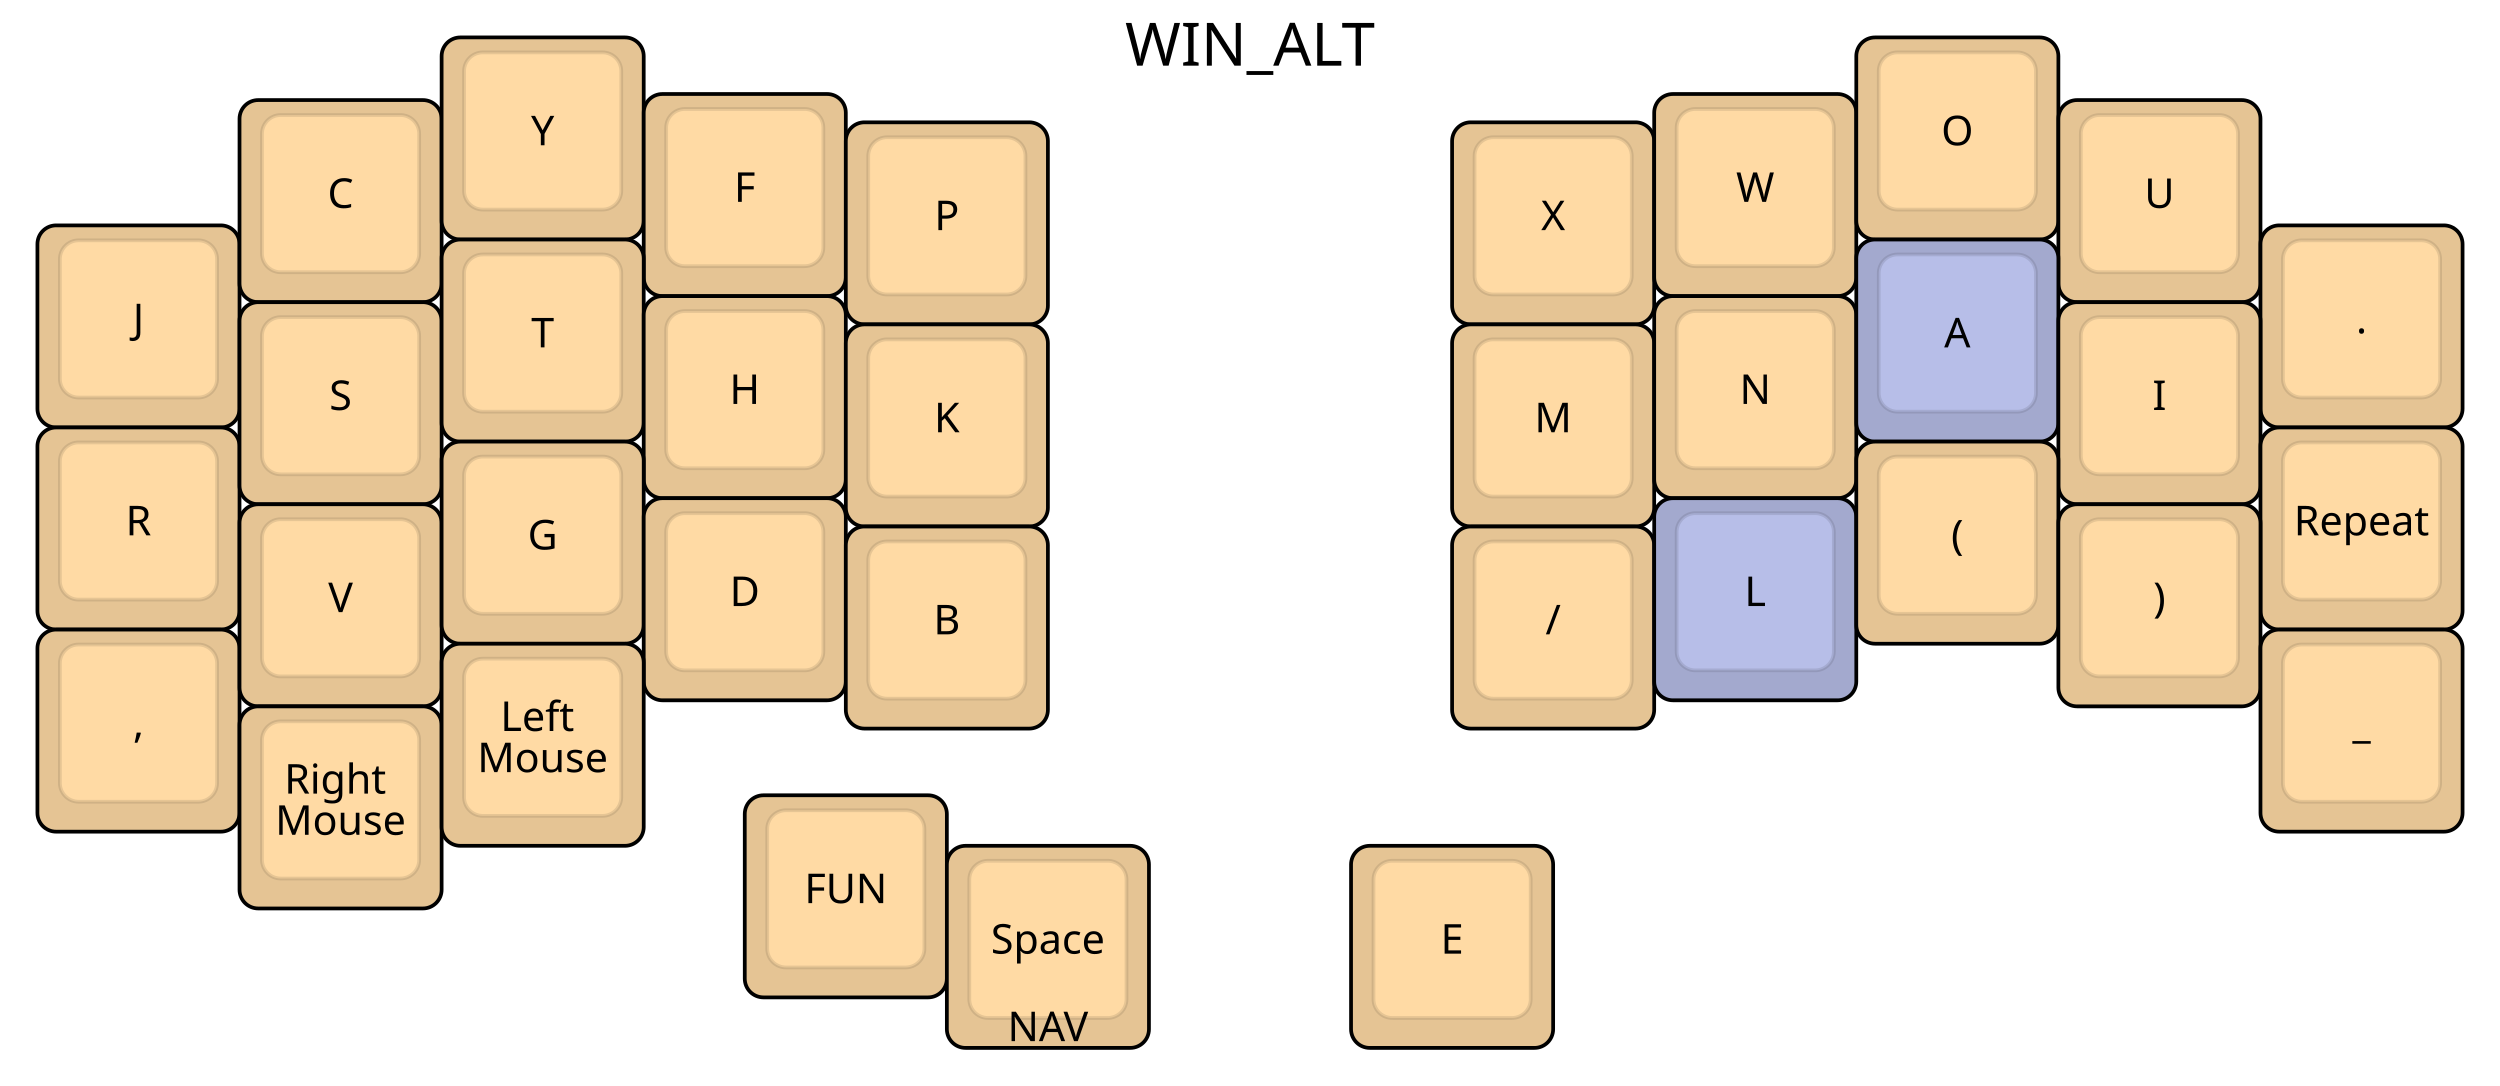
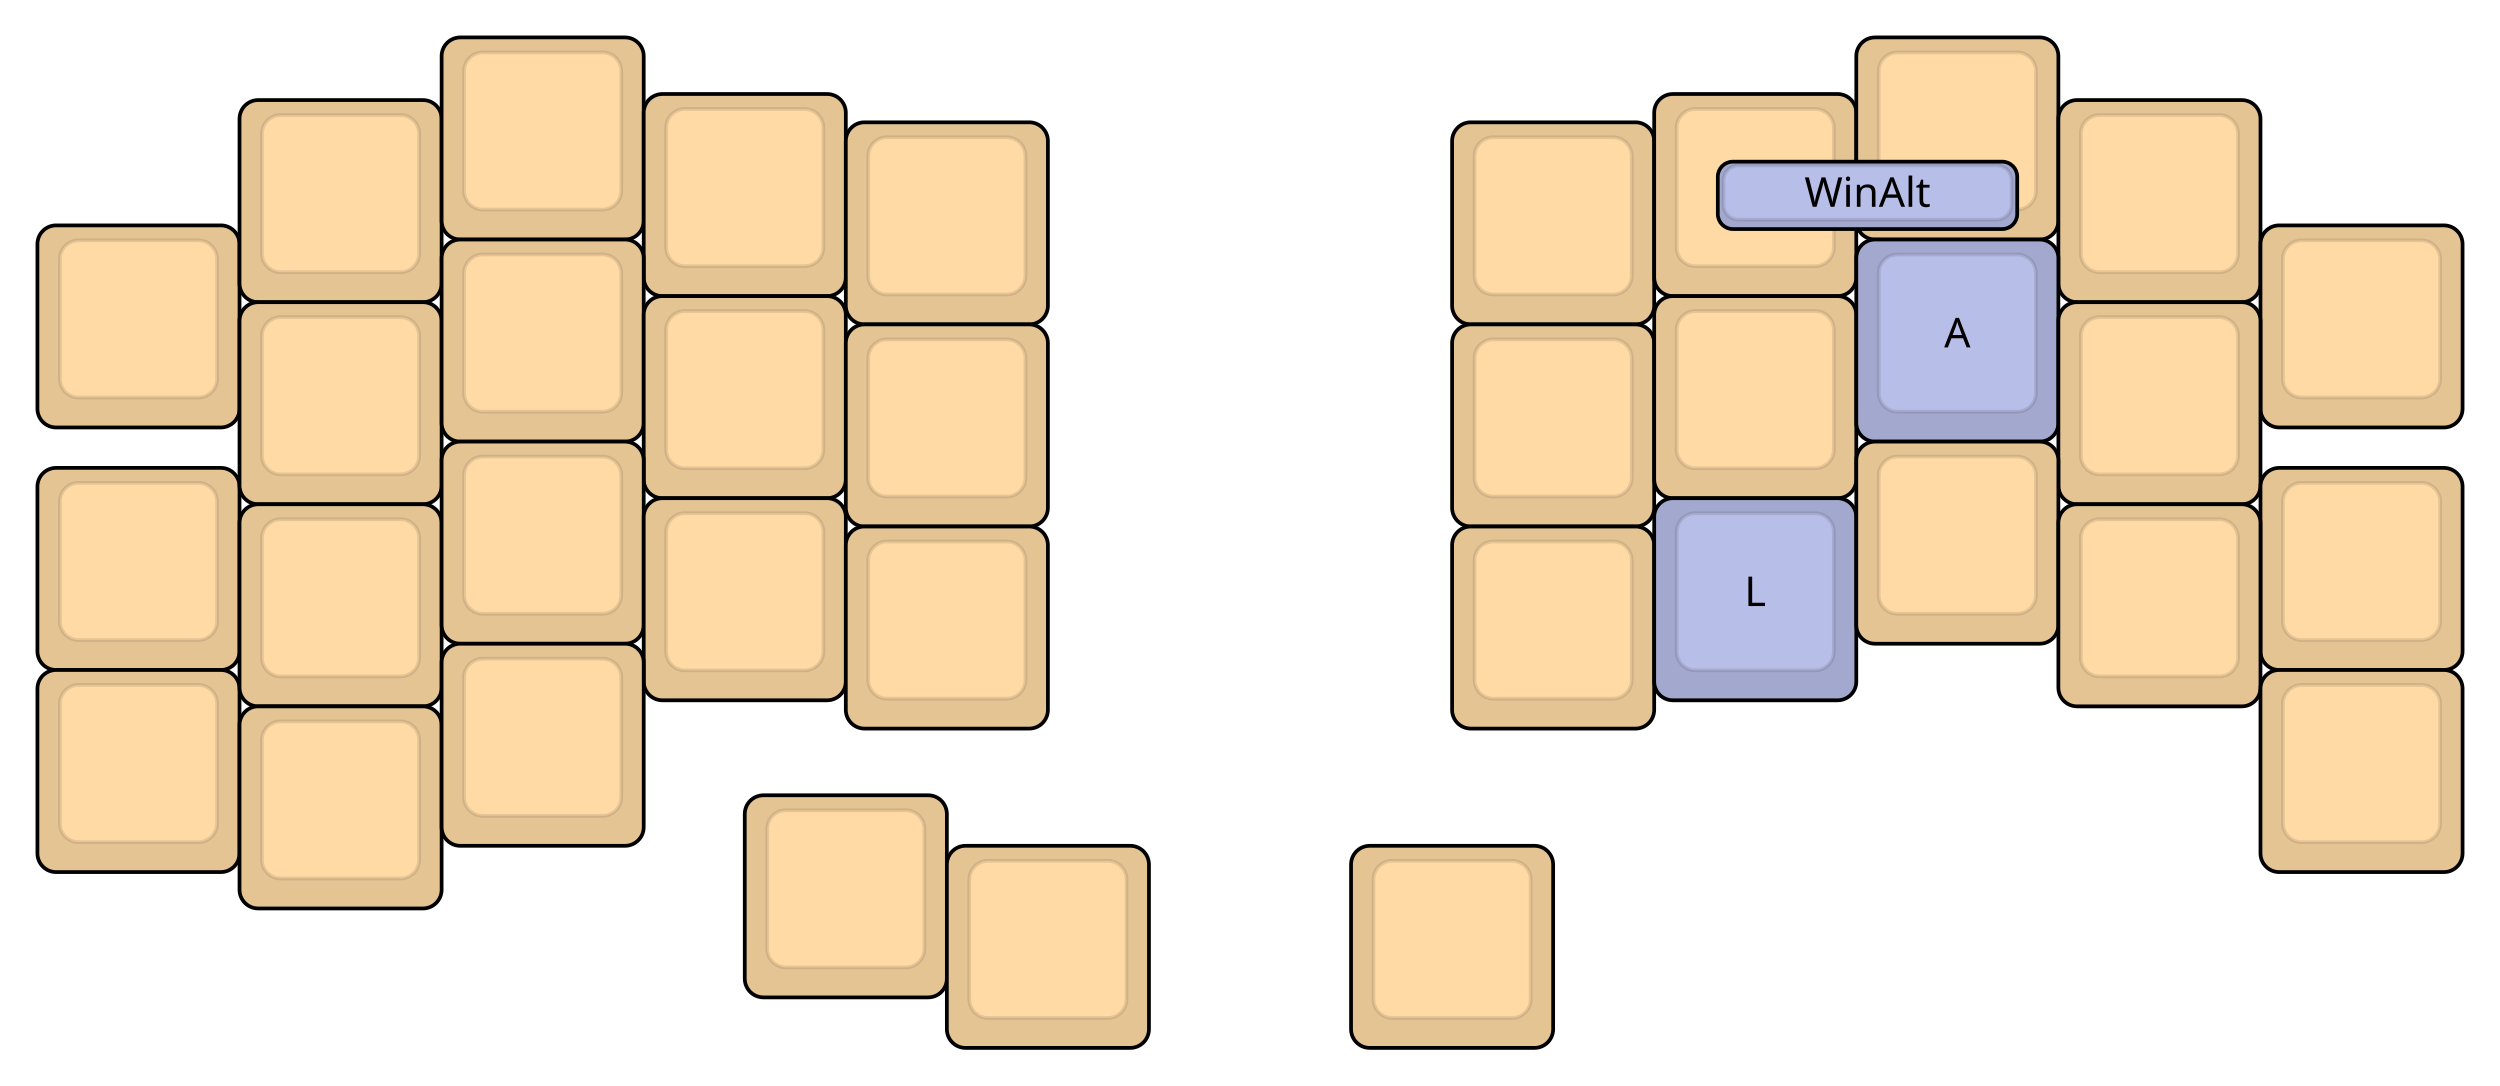
<svg xmlns="http://www.w3.org/2000/svg" width="668px" height="290x" viewBox="0 0 668 290">
  <style type="text/css">
    .keycap .border { stroke: black; stroke-width: 1; }
    .keycap .inner.border { stroke: rgba(0,0,0,.1); }
    .keycap { font-family: sans-serif; font-size: 11px}
    .combo-output { font-family: sans-serif; font-size: 16px}
    .combos .keycap { font-size: 8px}
  </style>
  <g class="keycap combo_background">
    <rect x="10" y="60.22" width="54" height="54" rx="5" fill="#e5c494" class="outer border" />
    <rect x="16" y="64.22" width="42" height="42" rx="5" fill="#ffdaa4" class="inner border" />
-     <text x="37" y="85.22" text-anchor="middle" dominant-baseline="middle" class="main">
-       <tspan x="37" dy="0">J</tspan>
-     </text>
  </g>
  <g class="keycap combo_background">
    <rect x="64" y="26.74" width="54" height="54" rx="5" fill="#e5c494" class="outer border" />
    <rect x="70" y="30.74" width="42" height="42" rx="5" fill="#ffdaa4" class="inner border" />
-     <text x="91" y="51.74" text-anchor="middle" dominant-baseline="middle" class="main">
-       <tspan x="91" dy="0">C</tspan>
-     </text>
  </g>
  <g class="keycap combo_background">
    <rect x="118" y="10" width="54" height="54" rx="5" fill="#e5c494" class="outer border" />
    <rect x="124" y="14" width="42" height="42" rx="5" fill="#ffdaa4" class="inner border" />
-     <text x="145" y="35" text-anchor="middle" dominant-baseline="middle" class="main">
-       <tspan x="145" dy="0">Y</tspan>
-     </text>
  </g>
  <g class="keycap combo_background">
    <rect x="172" y="25.12" width="54" height="54" rx="5" fill="#e5c494" class="outer border" />
    <rect x="178" y="29.12" width="42" height="42" rx="5" fill="#ffdaa4" class="inner border" />
-     <text x="199" y="50.12" text-anchor="middle" dominant-baseline="middle" class="main">
-       <tspan x="199" dy="0">F</tspan>
-     </text>
  </g>
  <g class="keycap combo_background">
    <rect x="226" y="32.68" width="54" height="54" rx="5" fill="#e5c494" class="outer border" />
    <rect x="232" y="36.68" width="42" height="42" rx="5" fill="#ffdaa4" class="inner border" />
-     <text x="253" y="57.68" text-anchor="middle" dominant-baseline="middle" class="main">
-       <tspan x="253" dy="0">P</tspan>
-     </text>
  </g>
  <g class="keycap combo_background">
    <rect x="388" y="32.68" width="54" height="54" rx="5" fill="#e5c494" class="outer border" />
    <rect x="394" y="36.68" width="42" height="42" rx="5" fill="#ffdaa4" class="inner border" />
-     <text x="415" y="57.68" text-anchor="middle" dominant-baseline="middle" class="main">
-       <tspan x="415" dy="0">X</tspan>
-     </text>
  </g>
  <g class="keycap combo_background">
    <rect x="442" y="25.12" width="54" height="54" rx="5" fill="#e5c494" class="outer border" />
    <rect x="448" y="29.12" width="42" height="42" rx="5" fill="#ffdaa4" class="inner border" />
-     <text x="469" y="50.12" text-anchor="middle" dominant-baseline="middle" class="main">
-       <tspan x="469" dy="0">W</tspan>
-     </text>
  </g>
  <g class="keycap combo_background">
    <rect x="496" y="10" width="54" height="54" rx="5" fill="#e5c494" class="outer border" />
    <rect x="502" y="14" width="42" height="42" rx="5" fill="#ffdaa4" class="inner border" />
-     <text x="523" y="35" text-anchor="middle" dominant-baseline="middle" class="main">
-       <tspan x="523" dy="0">O</tspan>
-     </text>
  </g>
  <g class="keycap combo_background">
    <rect x="550" y="26.74" width="54" height="54" rx="5" fill="#e5c494" class="outer border" />
    <rect x="556" y="30.74" width="42" height="42" rx="5" fill="#ffdaa4" class="inner border" />
-     <text x="577" y="51.74" text-anchor="middle" dominant-baseline="middle" class="main">
-       <tspan x="577" dy="0">U</tspan>
-     </text>
  </g>
  <g class="keycap combo_background">
    <rect x="604" y="60.22" width="54" height="54" rx="5" fill="#e5c494" class="outer border" />
    <rect x="610" y="64.22" width="42" height="42" rx="5" fill="#ffdaa4" class="inner border" />
-     <text x="631" y="85.22" text-anchor="middle" dominant-baseline="middle" class="main">
-       <tspan x="631" dy="0">.</tspan>
-     </text>
  </g>
  <g class="keycap combo_background">
-     <rect x="10" y="114.22" width="54" height="54" rx="5" fill="#e5c494" class="outer border" />
-     <rect x="16" y="118.22" width="42" height="42" rx="5" fill="#ffdaa4" class="inner border" />
-     <text x="37" y="139.22" text-anchor="middle" dominant-baseline="middle" class="main">
-       <tspan x="37" dy="0">R</tspan>
-     </text>
+     <rect x="10" y="125.02" width="54" height="54" rx="5" fill="#e5c494" class="outer border" />
+     <rect x="16" y="129.02" width="42" height="42" rx="5" fill="#ffdaa4" class="inner border" />
  </g>
  <g class="keycap combo_background">
    <rect x="64" y="80.74" width="54" height="54" rx="5" fill="#e5c494" class="outer border" />
    <rect x="70" y="84.74" width="42" height="42" rx="5" fill="#ffdaa4" class="inner border" />
-     <text x="91" y="105.74" text-anchor="middle" dominant-baseline="middle" class="main">
-       <tspan x="91" dy="0">S</tspan>
-     </text>
  </g>
  <g class="keycap combo_background">
    <rect x="118" y="64" width="54" height="54" rx="5" fill="#e5c494" class="outer border" />
    <rect x="124" y="68" width="42" height="42" rx="5" fill="#ffdaa4" class="inner border" />
-     <text x="145" y="89" text-anchor="middle" dominant-baseline="middle" class="main">
-       <tspan x="145" dy="0">T</tspan>
-     </text>
  </g>
  <g class="keycap combo_background">
    <rect x="172" y="79.12" width="54" height="54" rx="5" fill="#e5c494" class="outer border" />
    <rect x="178" y="83.12" width="42" height="42" rx="5" fill="#ffdaa4" class="inner border" />
-     <text x="199" y="104.12" text-anchor="middle" dominant-baseline="middle" class="main">
-       <tspan x="199" dy="0">H</tspan>
-     </text>
  </g>
  <g class="keycap combo_background">
    <rect x="226" y="86.68" width="54" height="54" rx="5" fill="#e5c494" class="outer border" />
    <rect x="232" y="90.68" width="42" height="42" rx="5" fill="#ffdaa4" class="inner border" />
-     <text x="253" y="111.68" text-anchor="middle" dominant-baseline="middle" class="main">
-       <tspan x="253" dy="0">K</tspan>
-     </text>
  </g>
  <g class="keycap combo_background">
    <rect x="388" y="86.68" width="54" height="54" rx="5" fill="#e5c494" class="outer border" />
    <rect x="394" y="90.68" width="42" height="42" rx="5" fill="#ffdaa4" class="inner border" />
-     <text x="415" y="111.68" text-anchor="middle" dominant-baseline="middle" class="main">
-       <tspan x="415" dy="0">M</tspan>
-     </text>
  </g>
  <g class="keycap combo_background">
    <rect x="442" y="79.12" width="54" height="54" rx="5" fill="#e5c494" class="outer border" />
    <rect x="448" y="83.12" width="42" height="42" rx="5" fill="#ffdaa4" class="inner border" />
-     <text x="469" y="104.12" text-anchor="middle" dominant-baseline="middle" class="main">
-       <tspan x="469" dy="0">N</tspan>
-     </text>
  </g>
  <g class="keycap layer_down">
    <rect x="496" y="64" width="54" height="54" rx="5" fill="#a3a9ce" class="outer border" />
    <rect x="502" y="68" width="42" height="42" rx="5" fill="#b7bee8" class="inner border" />
    <text x="523" y="89" text-anchor="middle" dominant-baseline="middle" class="main">
      <tspan x="523" dy="0">A</tspan>
    </text>
  </g>
  <g class="keycap combo_background">
    <rect x="550" y="80.74" width="54" height="54" rx="5" fill="#e5c494" class="outer border" />
    <rect x="556" y="84.74" width="42" height="42" rx="5" fill="#ffdaa4" class="inner border" />
-     <text x="577" y="105.74" text-anchor="middle" dominant-baseline="middle" class="main">
-       <tspan x="577" dy="0">I</tspan>
-     </text>
  </g>
  <g class="keycap combo_background">
-     <rect x="604" y="114.22" width="54" height="54" rx="5" fill="#e5c494" class="outer border" />
-     <rect x="610" y="118.22" width="42" height="42" rx="5" fill="#ffdaa4" class="inner border" />
-     <text x="631" y="139.22" text-anchor="middle" dominant-baseline="middle" class="main">
-       <tspan x="631" dy="0">Repeat</tspan>
-     </text>
+     <rect x="604" y="125.02" width="54" height="54" rx="5" fill="#e5c494" class="outer border" />
+     <rect x="610" y="129.02" width="42" height="42" rx="5" fill="#ffdaa4" class="inner border" />
  </g>
  <g class="keycap combo_background">
-     <rect x="10" y="168.22" width="54" height="54" rx="5" fill="#e5c494" class="outer border" />
-     <rect x="16" y="172.22" width="42" height="42" rx="5" fill="#ffdaa4" class="inner border" />
-     <text x="37" y="193.22" text-anchor="middle" dominant-baseline="middle" class="main">
-       <tspan x="37" dy="0">,</tspan>
-     </text>
+     <rect x="10" y="179.02" width="54" height="54" rx="5" fill="#e5c494" class="outer border" />
+     <rect x="16" y="183.02" width="42" height="42" rx="5" fill="#ffdaa4" class="inner border" />
  </g>
  <g class="keycap combo_background">
    <rect x="64" y="134.74" width="54" height="54" rx="5" fill="#e5c494" class="outer border" />
    <rect x="70" y="138.74" width="42" height="42" rx="5" fill="#ffdaa4" class="inner border" />
-     <text x="91" y="159.74" text-anchor="middle" dominant-baseline="middle" class="main">
-       <tspan x="91" dy="0">V</tspan>
-     </text>
  </g>
  <g class="keycap combo_background">
    <rect x="118" y="118" width="54" height="54" rx="5" fill="#e5c494" class="outer border" />
    <rect x="124" y="122" width="42" height="42" rx="5" fill="#ffdaa4" class="inner border" />
-     <text x="145" y="143" text-anchor="middle" dominant-baseline="middle" class="main">
-       <tspan x="145" dy="0">G</tspan>
-     </text>
  </g>
  <g class="keycap combo_background">
    <rect x="172" y="133.12" width="54" height="54" rx="5" fill="#e5c494" class="outer border" />
    <rect x="178" y="137.12" width="42" height="42" rx="5" fill="#ffdaa4" class="inner border" />
-     <text x="199" y="158.12" text-anchor="middle" dominant-baseline="middle" class="main">
-       <tspan x="199" dy="0">D</tspan>
-     </text>
  </g>
  <g class="keycap combo_background">
    <rect x="226" y="140.68" width="54" height="54" rx="5" fill="#e5c494" class="outer border" />
    <rect x="232" y="144.68" width="42" height="42" rx="5" fill="#ffdaa4" class="inner border" />
-     <text x="253" y="165.68" text-anchor="middle" dominant-baseline="middle" class="main">
-       <tspan x="253" dy="0">B</tspan>
-     </text>
  </g>
  <g class="keycap combo_background">
    <rect x="388" y="140.68" width="54" height="54" rx="5" fill="#e5c494" class="outer border" />
    <rect x="394" y="144.68" width="42" height="42" rx="5" fill="#ffdaa4" class="inner border" />
-     <text x="415" y="165.68" text-anchor="middle" dominant-baseline="middle" class="main">
-       <tspan x="415" dy="0">/</tspan>
-     </text>
  </g>
  <g class="keycap layer_down">
    <rect x="442" y="133.12" width="54" height="54" rx="5" fill="#a3a9ce" class="outer border" />
    <rect x="448" y="137.12" width="42" height="42" rx="5" fill="#b7bee8" class="inner border" />
    <text x="469" y="158.12" text-anchor="middle" dominant-baseline="middle" class="main">
      <tspan x="469" dy="0">L</tspan>
    </text>
  </g>
  <g class="keycap combo_background">
    <rect x="496" y="118" width="54" height="54" rx="5" fill="#e5c494" class="outer border" />
    <rect x="502" y="122" width="42" height="42" rx="5" fill="#ffdaa4" class="inner border" />
-     <text x="523" y="143" text-anchor="middle" dominant-baseline="middle" class="main">
-       <tspan x="523" dy="0">(</tspan>
-     </text>
  </g>
  <g class="keycap combo_background">
    <rect x="550" y="134.74" width="54" height="54" rx="5" fill="#e5c494" class="outer border" />
    <rect x="556" y="138.74" width="42" height="42" rx="5" fill="#ffdaa4" class="inner border" />
-     <text x="577" y="159.74" text-anchor="middle" dominant-baseline="middle" class="main">
-       <tspan x="577" dy="0">)</tspan>
-     </text>
  </g>
  <g class="keycap combo_background">
-     <rect x="604" y="168.22" width="54" height="54" rx="5" fill="#e5c494" class="outer border" />
-     <rect x="610" y="172.22" width="42" height="42" rx="5" fill="#ffdaa4" class="inner border" />
-     <text x="631" y="193.22" text-anchor="middle" dominant-baseline="middle" class="main">
-       <tspan x="631" dy="0">_</tspan>
-     </text>
+     <rect x="604" y="179.02" width="54" height="54" rx="5" fill="#e5c494" class="outer border" />
+     <rect x="610" y="183.02" width="42" height="42" rx="5" fill="#ffdaa4" class="inner border" />
  </g>
  <g class="keycap combo_background">
    <rect x="64" y="188.74" width="54" height="54" rx="5" fill="#e5c494" class="outer border" />
    <rect x="70" y="192.74" width="42" height="42" rx="5" fill="#ffdaa4" class="inner border" />
-     <text x="91" y="208.24" text-anchor="middle" dominant-baseline="middle" class="main">
-       <tspan x="91" dy="0">Right</tspan>
-       <tspan x="91" dy="11">Mouse</tspan>
-     </text>
  </g>
  <g class="keycap combo_background">
    <rect x="118" y="172" width="54" height="54" rx="5" fill="#e5c494" class="outer border" />
    <rect x="124" y="176" width="42" height="42" rx="5" fill="#ffdaa4" class="inner border" />
-     <text x="145" y="191.5" text-anchor="middle" dominant-baseline="middle" class="main">
-       <tspan x="145" dy="0">Left</tspan>
-       <tspan x="145" dy="11">Mouse</tspan>
-     </text>
  </g>
  <g class="keycap combo_background">
    <rect x="199" y="212.5" width="54" height="54" rx="5" fill="#e5c494" class="outer border" />
    <rect x="205" y="216.5" width="42" height="42" rx="5" fill="#ffdaa4" class="inner border" />
-     <text x="226" y="237.5" text-anchor="middle" dominant-baseline="middle" class="main">
-       <tspan x="226" dy="0">FUN</tspan>
-     </text>
  </g>
  <g class="keycap combo_background">
    <rect x="253" y="226" width="54" height="54" rx="5" fill="#e5c494" class="outer border" />
    <rect x="259" y="230" width="42" height="42" rx="5" fill="#ffdaa4" class="inner border" />
-     <text x="280" y="251" text-anchor="middle" dominant-baseline="middle" class="main">
-       <tspan x="280" dy="0">Space</tspan>
-     </text>
-     <text x="280" y="278.2" text-anchor="middle" class="sub">NAV</text>
  </g>
  <g class="keycap combo_background">
    <rect x="361" y="226" width="54" height="54" rx="5" fill="#e5c494" class="outer border" />
    <rect x="367" y="230" width="42" height="42" rx="5" fill="#ffdaa4" class="inner border" />
-     <text x="388" y="251" text-anchor="middle" dominant-baseline="middle" class="main">
-       <tspan x="388" dy="0">E</tspan>
+   </g>
+   <g class="keycap layer_down">
+     <rect x="459" y="43.2" width="80" height="18" rx="4" fill="#a3a9ce" class="outer border" />
+     <rect x="460.5" y="44.2" width="77" height="14.5" rx="4" fill="#b7bee8" class="inner border" />
+     <text x="499" y="51.45" text-anchor="middle" dominant-baseline="middle" class="main">
+       <tspan x="499" dy="0">WinAlt</tspan>
    </text>
  </g>
-   <text x="334" y="12" text-anchor="middle" dominant-baseline="middle" class="combo-output">WIN_ALT</text>
</svg>
